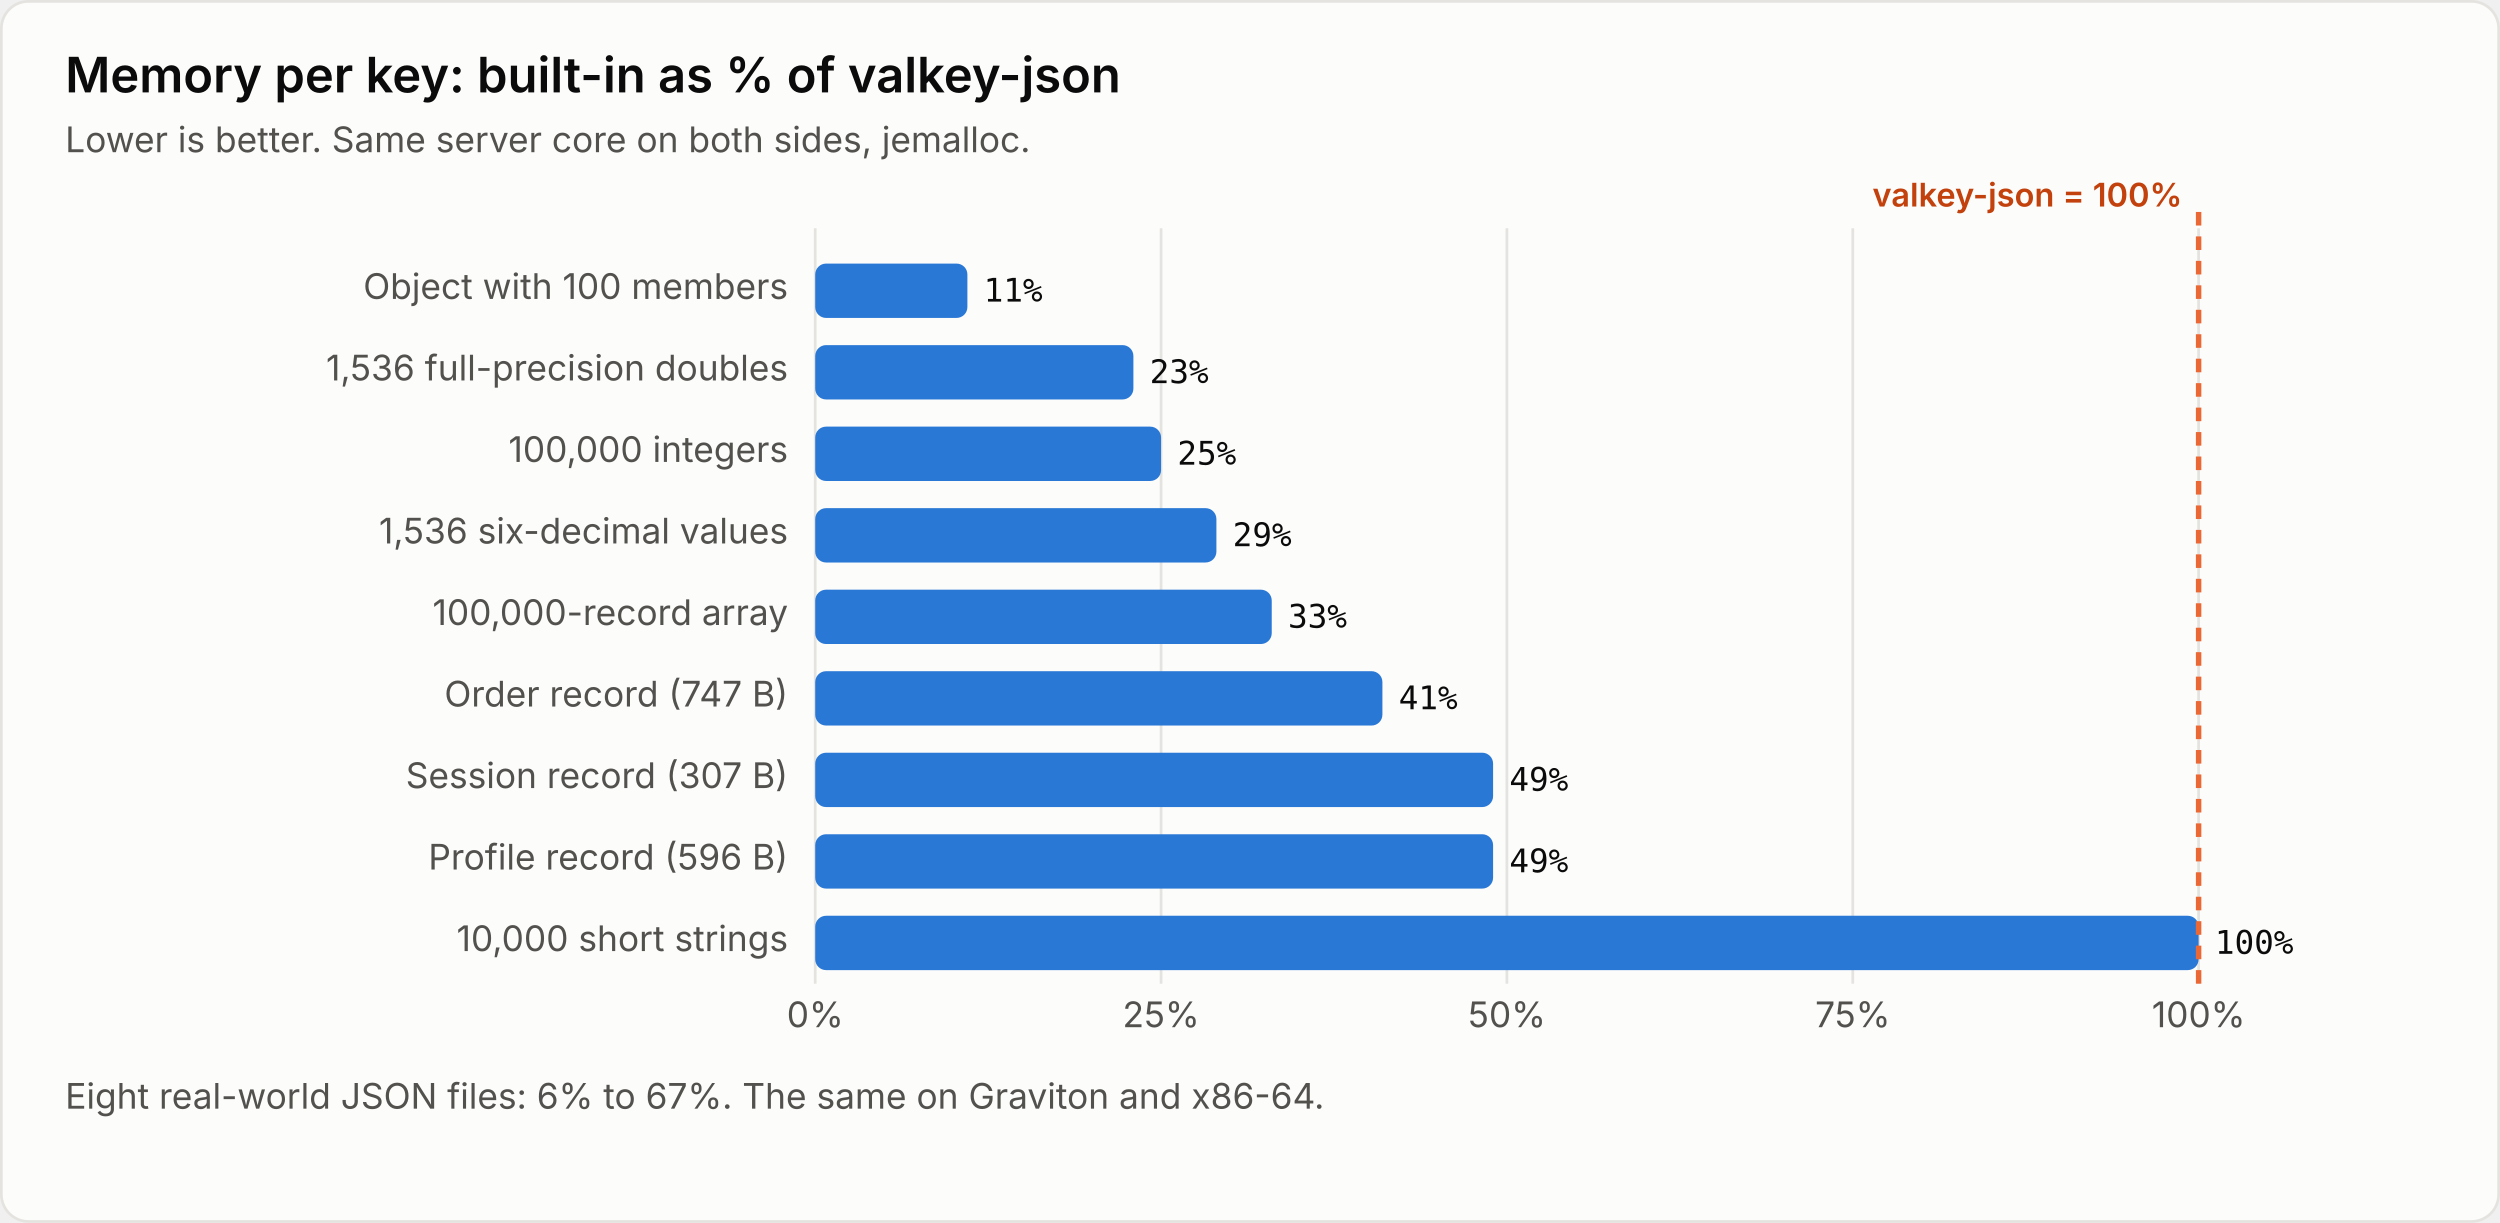
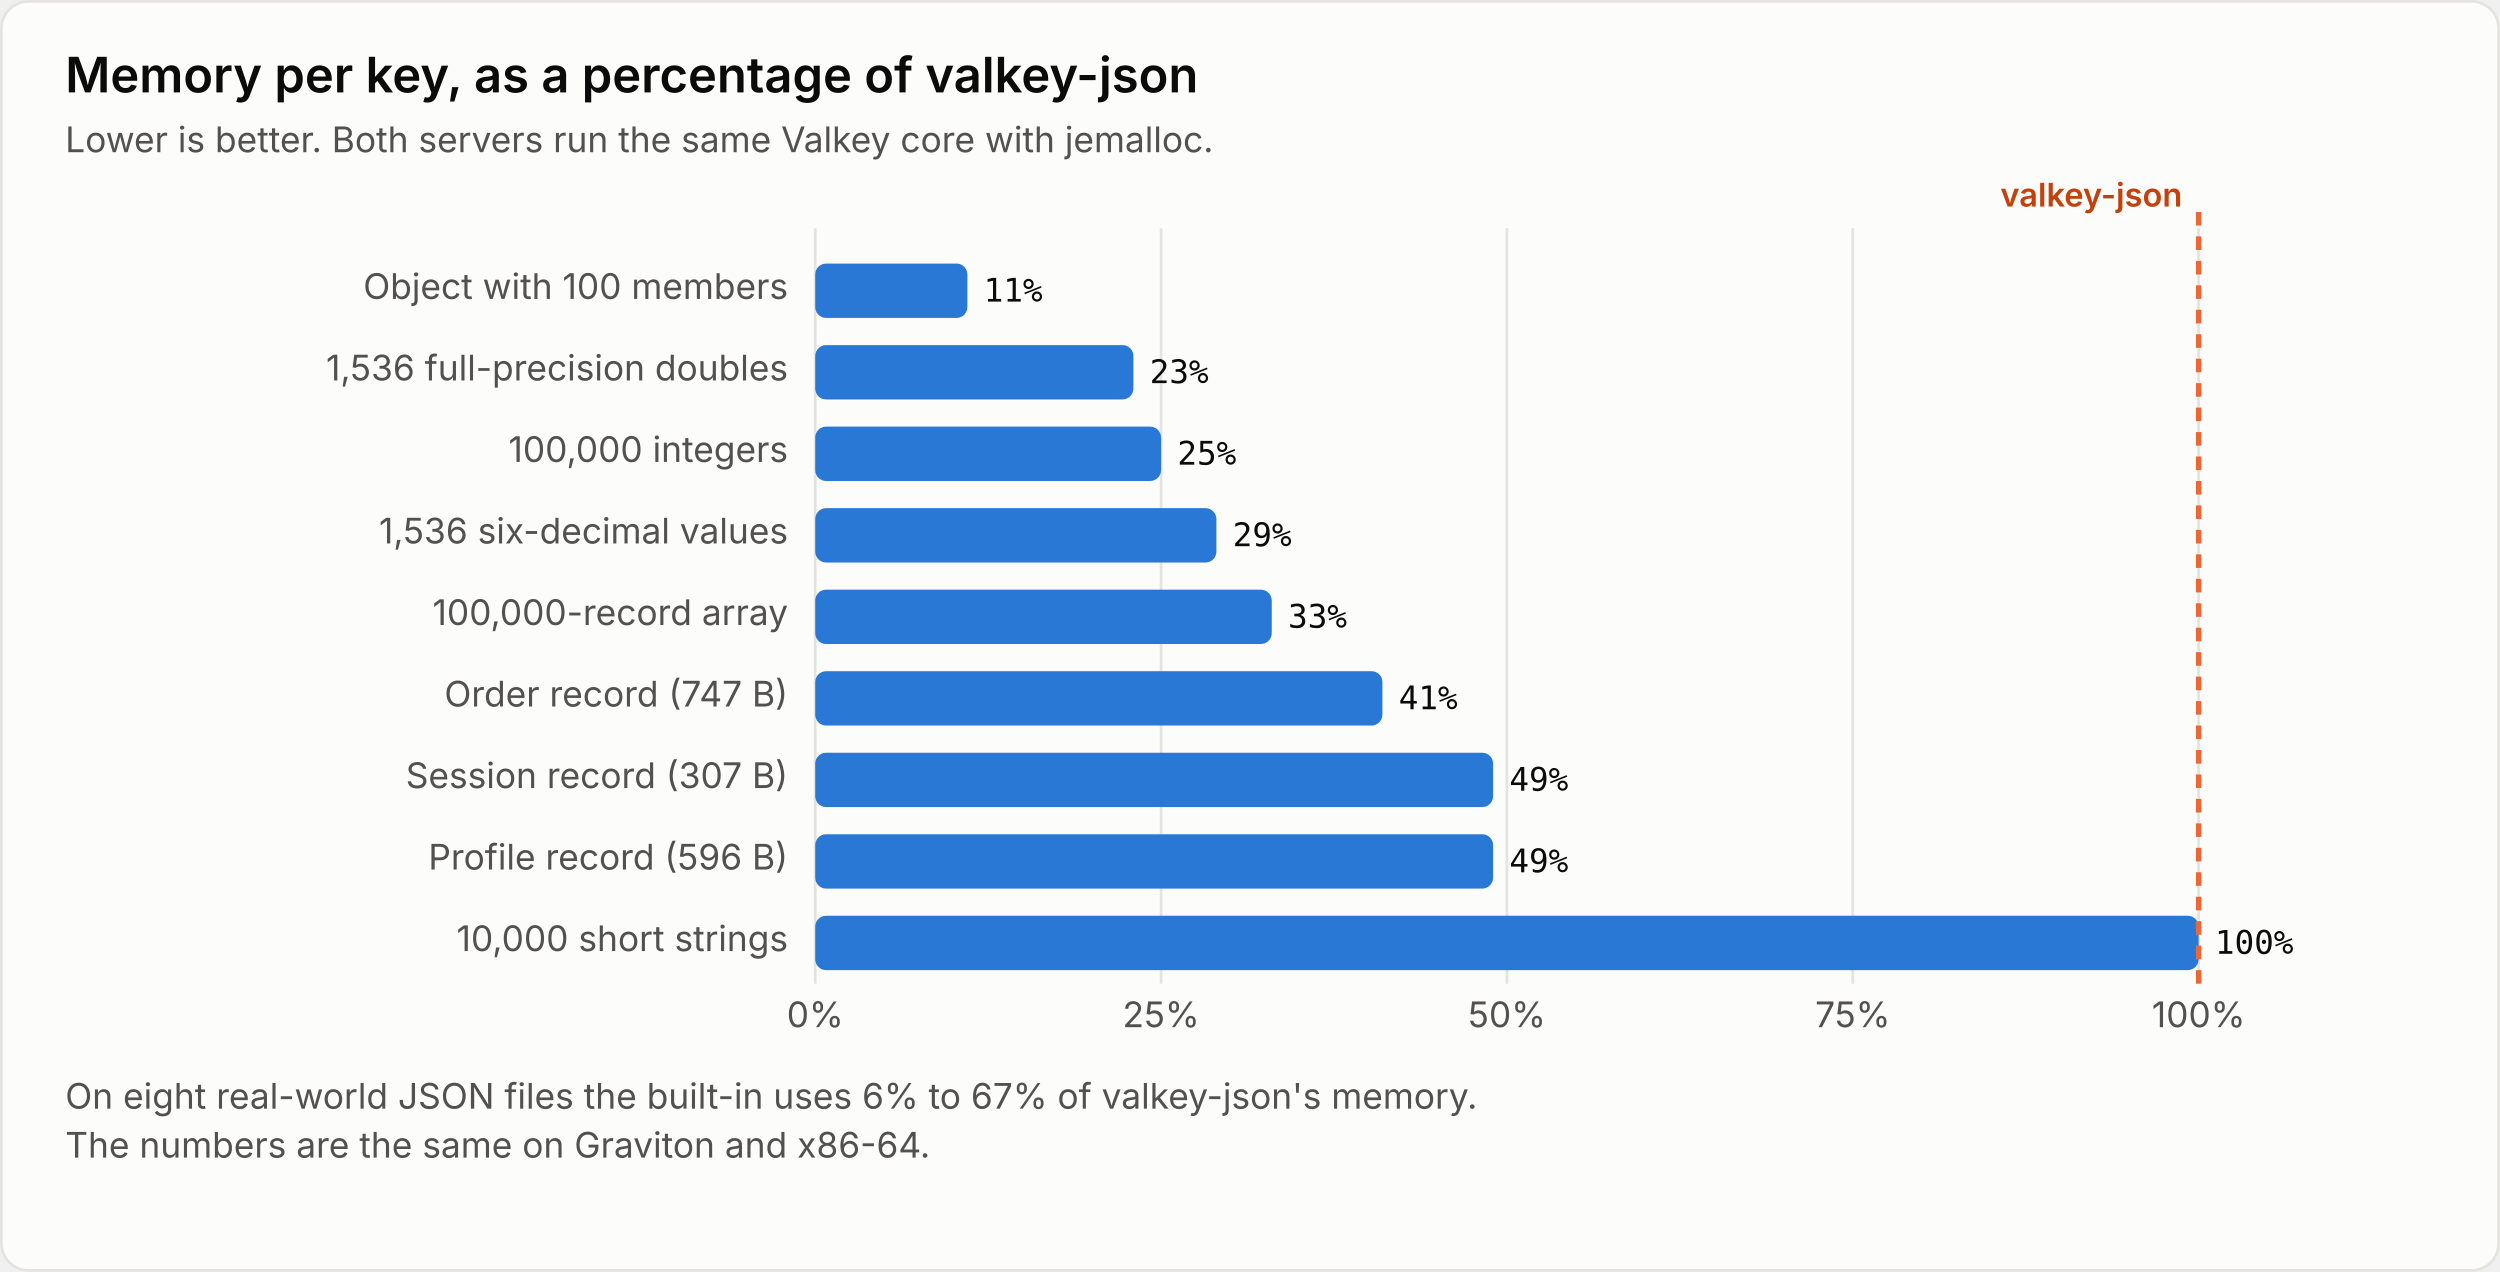
- <svg xmlns="http://www.w3.org/2000/svg" viewBox="0 0 920 450" width="920" height="450" role="img" aria-label="Memory per key, built-in as a percentage of valkey-json">
+ <svg xmlns="http://www.w3.org/2000/svg" viewBox="0 0 920 468" width="920" height="468" role="img" aria-label="Memory per key as a percentage of valkey-json">
  <style>
  .bg{fill:#fcfcfb;stroke:#e4e3df}
  .t{fill:#0b0b0b;font:600 18px system-ui,-apple-system,Segoe UI,sans-serif}
  .h{fill:#0b0b0b;font:600 14px system-ui,-apple-system,Segoe UI,sans-serif}
  .s{fill:#52514e;font:13px system-ui,-apple-system,Segoe UI,sans-serif}
  .m{fill:#0b0b0b;font:12px ui-monospace,SFMono-Regular,Menlo,monospace}
  .mw{fill:#ffffff;font:12px ui-monospace,SFMono-Regular,Menlo,monospace}
  .cell{fill:#cde2fb;stroke:#2a78d6;stroke-width:1}
  .key{fill:#fde3d6;stroke:#eb6834;stroke-width:1}
  .hdr{fill:#e9e8e4;stroke:#8a8984;stroke-width:1}
  .word{fill:#2a78d6;stroke:#1c5cab;stroke-width:1}
  .box{fill:none;stroke:#c9c8c2;stroke-width:1;stroke-dasharray:4 3}
  .ln{stroke:#8a8984;stroke-width:1.5;fill:none}
  .kl{stroke:#eb6834;stroke-width:1.5;fill:none}
  .bar{fill:#2a78d6}
  .ref{stroke:#eb6834;stroke-width:2;stroke-dasharray:5 4}
  .refl{fill:#c2410c;font:600 12px system-ui,-apple-system,Segoe UI,sans-serif}
+   .hi{fill:none;stroke:#eb6834;stroke-width:2}
  .grid{stroke:#e4e3df;stroke-width:1}
  @media (prefers-color-scheme: dark){
    .bg{fill:#1a1a19;stroke:#383835}
    .t,.h,.m{fill:#f0efec}
    .s{fill:#c3c2b7}
    .cell{fill:#184f95;stroke:#6da7ec}
    .key{fill:#6b2a12;stroke:#d95926}
    .hdr{fill:#383835;stroke:#8a8984}
    .word{fill:#3987e5;stroke:#86b6ef}
    .box{stroke:#52514e}
    .ln{stroke:#a3a29b}
    .bar{fill:#3987e5}
    .ref{stroke:#d95926}
    .refl{fill:#f4a37f}
-     .grid{stroke:#383835}
+     .hi{fill:none;stroke:#eb6834;stroke-width:2}
+   .grid{stroke:#383835}
  }
</style>
  <defs>
    <marker id="a" viewBox="0 0 10 10" refX="9" refY="5" markerWidth="7" markerHeight="7" orient="auto-start-reverse">
      <path d="M0,0 L10,5 L0,10 z" fill="#8a8984" />
    </marker>
  </defs>
-   <rect class="bg" x="0.5" y="0.5" width="919" height="449" rx="10" />
-   <text class="t" x="24" y="34">Memory per key: built-in as % of valkey-json</text>
-   <text class="s" x="24" y="56">Lower is better. Same server core on both sides, jemalloc.</text>
+   <rect class="bg" x="0.5" y="0.5" width="919" height="467" rx="10" />
+   <text class="t" x="24" y="34" text-anchor="start">Memory per key, as a percentage of valkey-json</text>
+   <text class="s" x="24" y="56" text-anchor="start">Lower is better. Both servers run the same Valkey core with jemalloc.</text>
  <line class="grid" x1="300.0" y1="84" x2="300.0" y2="362" />
  <text class="s" x="300.0" y="378" text-anchor="middle">0%</text>
  <line class="grid" x1="427.273" y1="84" x2="427.273" y2="362" />
  <text class="s" x="427.273" y="378" text-anchor="middle">25%</text>
  <line class="grid" x1="554.545" y1="84" x2="554.545" y2="362" />
  <text class="s" x="554.545" y="378" text-anchor="middle">50%</text>
  <line class="grid" x1="681.818" y1="84" x2="681.818" y2="362" />
  <text class="s" x="681.818" y="378" text-anchor="middle">75%</text>
  <line class="grid" x1="809.091" y1="84" x2="809.091" y2="362" />
  <text class="s" x="809.091" y="378" text-anchor="middle">100%</text>
  <text class="s" x="290" y="110" text-anchor="end">Object with 100 members</text>
-   <rect class="bar" x="300" y="97" height="20" width="56.0" rx="4">
-     <animate attributeName="width" dur="9s" repeatCount="indefinite" values="0;0;56.0;56.0;0" keyTimes="0;0.022;0.102;0.96;1" />
-   </rect>
-   <text class="m" x="362.0" y="111">11%<animate attributeName="opacity" dur="9s" repeatCount="indefinite" values="0;0;1;1;0" keyTimes="0;0.082;0.112;0.96;1" />
-   </text>
+   <rect class="bar" x="300" y="97" height="20" width="56.0" rx="4" />
+   <text class="m" x="362.0" y="111" text-anchor="start">11%</text>
  <text class="s" x="290" y="140" text-anchor="end">1,536 full-precision doubles</text>
-   <rect class="bar" x="300" y="127" height="20" width="117.091" rx="4">
-     <animate attributeName="width" dur="9s" repeatCount="indefinite" values="0;0;117.091;117.091;0" keyTimes="0;0.039;0.119;0.96;1" />
-   </rect>
-   <text class="m" x="423.091" y="141">23%<animate attributeName="opacity" dur="9s" repeatCount="indefinite" values="0;0;1;1;0" keyTimes="0;0.099;0.129;0.96;1" />
-   </text>
+   <rect class="bar" x="300" y="127" height="20" width="117.091" rx="4" />
+   <text class="m" x="423.091" y="141" text-anchor="start">23%</text>
  <text class="s" x="290" y="170" text-anchor="end">100,000 integers</text>
-   <rect class="bar" x="300" y="157" height="20" width="127.273" rx="4">
-     <animate attributeName="width" dur="9s" repeatCount="indefinite" values="0;0;127.273;127.273;0" keyTimes="0;0.056;0.136;0.96;1" />
-   </rect>
-   <text class="m" x="433.273" y="171">25%<animate attributeName="opacity" dur="9s" repeatCount="indefinite" values="0;0;1;1;0" keyTimes="0;0.116;0.146;0.96;1" />
-   </text>
+   <rect class="bar" x="300" y="157" height="20" width="127.273" rx="4" />
+   <text class="m" x="433.273" y="171" text-anchor="start">25%</text>
  <text class="s" x="290" y="200" text-anchor="end">1,536 six-decimal values</text>
-   <rect class="bar" x="300" y="187" height="20" width="147.636" rx="4">
-     <animate attributeName="width" dur="9s" repeatCount="indefinite" values="0;0;147.636;147.636;0" keyTimes="0;0.072;0.152;0.96;1" />
-   </rect>
-   <text class="m" x="453.636" y="201">29%<animate attributeName="opacity" dur="9s" repeatCount="indefinite" values="0;0;1;1;0" keyTimes="0;0.132;0.162;0.96;1" />
-   </text>
+   <rect class="bar" x="300" y="187" height="20" width="147.636" rx="4" />
+   <text class="m" x="453.636" y="201" text-anchor="start">29%</text>
  <text class="s" x="290" y="230" text-anchor="end">100,000-record array</text>
-   <rect class="bar" x="300" y="217" height="20" width="168.0" rx="4">
-     <animate attributeName="width" dur="9s" repeatCount="indefinite" values="0;0;168.0;168.0;0" keyTimes="0;0.089;0.169;0.96;1" />
-   </rect>
-   <text class="m" x="474.0" y="231">33%<animate attributeName="opacity" dur="9s" repeatCount="indefinite" values="0;0;1;1;0" keyTimes="0;0.149;0.179;0.96;1" />
-   </text>
+   <rect class="bar" x="300" y="217" height="20" width="168.0" rx="4" />
+   <text class="m" x="474.0" y="231" text-anchor="start">33%</text>
  <text class="s" x="290" y="260" text-anchor="end">Order record (747 B)</text>
-   <rect class="bar" x="300" y="247" height="20" width="208.727" rx="4">
-     <animate attributeName="width" dur="9s" repeatCount="indefinite" values="0;0;208.727;208.727;0" keyTimes="0;0.106;0.186;0.96;1" />
-   </rect>
-   <text class="m" x="514.727" y="261">41%<animate attributeName="opacity" dur="9s" repeatCount="indefinite" values="0;0;1;1;0" keyTimes="0;0.166;0.196;0.96;1" />
-   </text>
+   <rect class="bar" x="300" y="247" height="20" width="208.727" rx="4" />
+   <text class="m" x="514.727" y="261" text-anchor="start">41%</text>
  <text class="s" x="290" y="290" text-anchor="end">Session record (307 B)</text>
-   <rect class="bar" x="300" y="277" height="20" width="249.455" rx="4">
-     <animate attributeName="width" dur="9s" repeatCount="indefinite" values="0;0;249.455;249.455;0" keyTimes="0;0.122;0.202;0.96;1" />
-   </rect>
-   <text class="m" x="555.455" y="291">49%<animate attributeName="opacity" dur="9s" repeatCount="indefinite" values="0;0;1;1;0" keyTimes="0;0.182;0.212;0.96;1" />
-   </text>
+   <rect class="bar" x="300" y="277" height="20" width="249.455" rx="4" />
+   <text class="m" x="555.455" y="291" text-anchor="start">49%</text>
  <text class="s" x="290" y="320" text-anchor="end">Profile record (596 B)</text>
-   <rect class="bar" x="300" y="307" height="20" width="249.455" rx="4">
-     <animate attributeName="width" dur="9s" repeatCount="indefinite" values="0;0;249.455;249.455;0" keyTimes="0;0.139;0.219;0.96;1" />
-   </rect>
-   <text class="m" x="555.455" y="321">49%<animate attributeName="opacity" dur="9s" repeatCount="indefinite" values="0;0;1;1;0" keyTimes="0;0.199;0.229;0.96;1" />
-   </text>
+   <rect class="bar" x="300" y="307" height="20" width="249.455" rx="4" />
+   <text class="m" x="555.455" y="321" text-anchor="start">49%</text>
  <text class="s" x="290" y="350" text-anchor="end">10,000 short strings</text>
-   <rect class="bar" x="300" y="337" height="20" width="509.091" rx="4">
-     <animate attributeName="width" dur="9s" repeatCount="indefinite" values="0;0;509.091;509.091;0" keyTimes="0;0.156;0.236;0.96;1" />
-   </rect>
-   <text class="m" x="815.091" y="351">100%<animate attributeName="opacity" dur="9s" repeatCount="indefinite" values="0;0;1;1;0" keyTimes="0;0.216;0.246;0.96;1" />
-   </text>
+   <rect class="bar" x="300" y="337" height="20" width="509.091" rx="4" />
+   <text class="m" x="815.091" y="351" text-anchor="start">100%</text>
  <line class="ref" x1="809.091" y1="78" x2="809.091" y2="362" />
-   <text class="refl" x="803.091" y="76" text-anchor="end">valkey-json = 100%</text>
-   <text class="s" x="24" y="408">Eight real-world JSON files: 6% to 67%. The same on Graviton and x86-64.</text>
+   <text class="refl" x="803.091" y="76" text-anchor="end">valkey-json</text>
+   <text class="s" x="24" y="408" text-anchor="start">On eight real-world JSON files the built-in uses 6% to 67% of valkey-json's memory.</text>
+   <text class="s" x="24" y="426" text-anchor="start">The numbers are the same on Graviton and x86-64.</text>
</svg>
